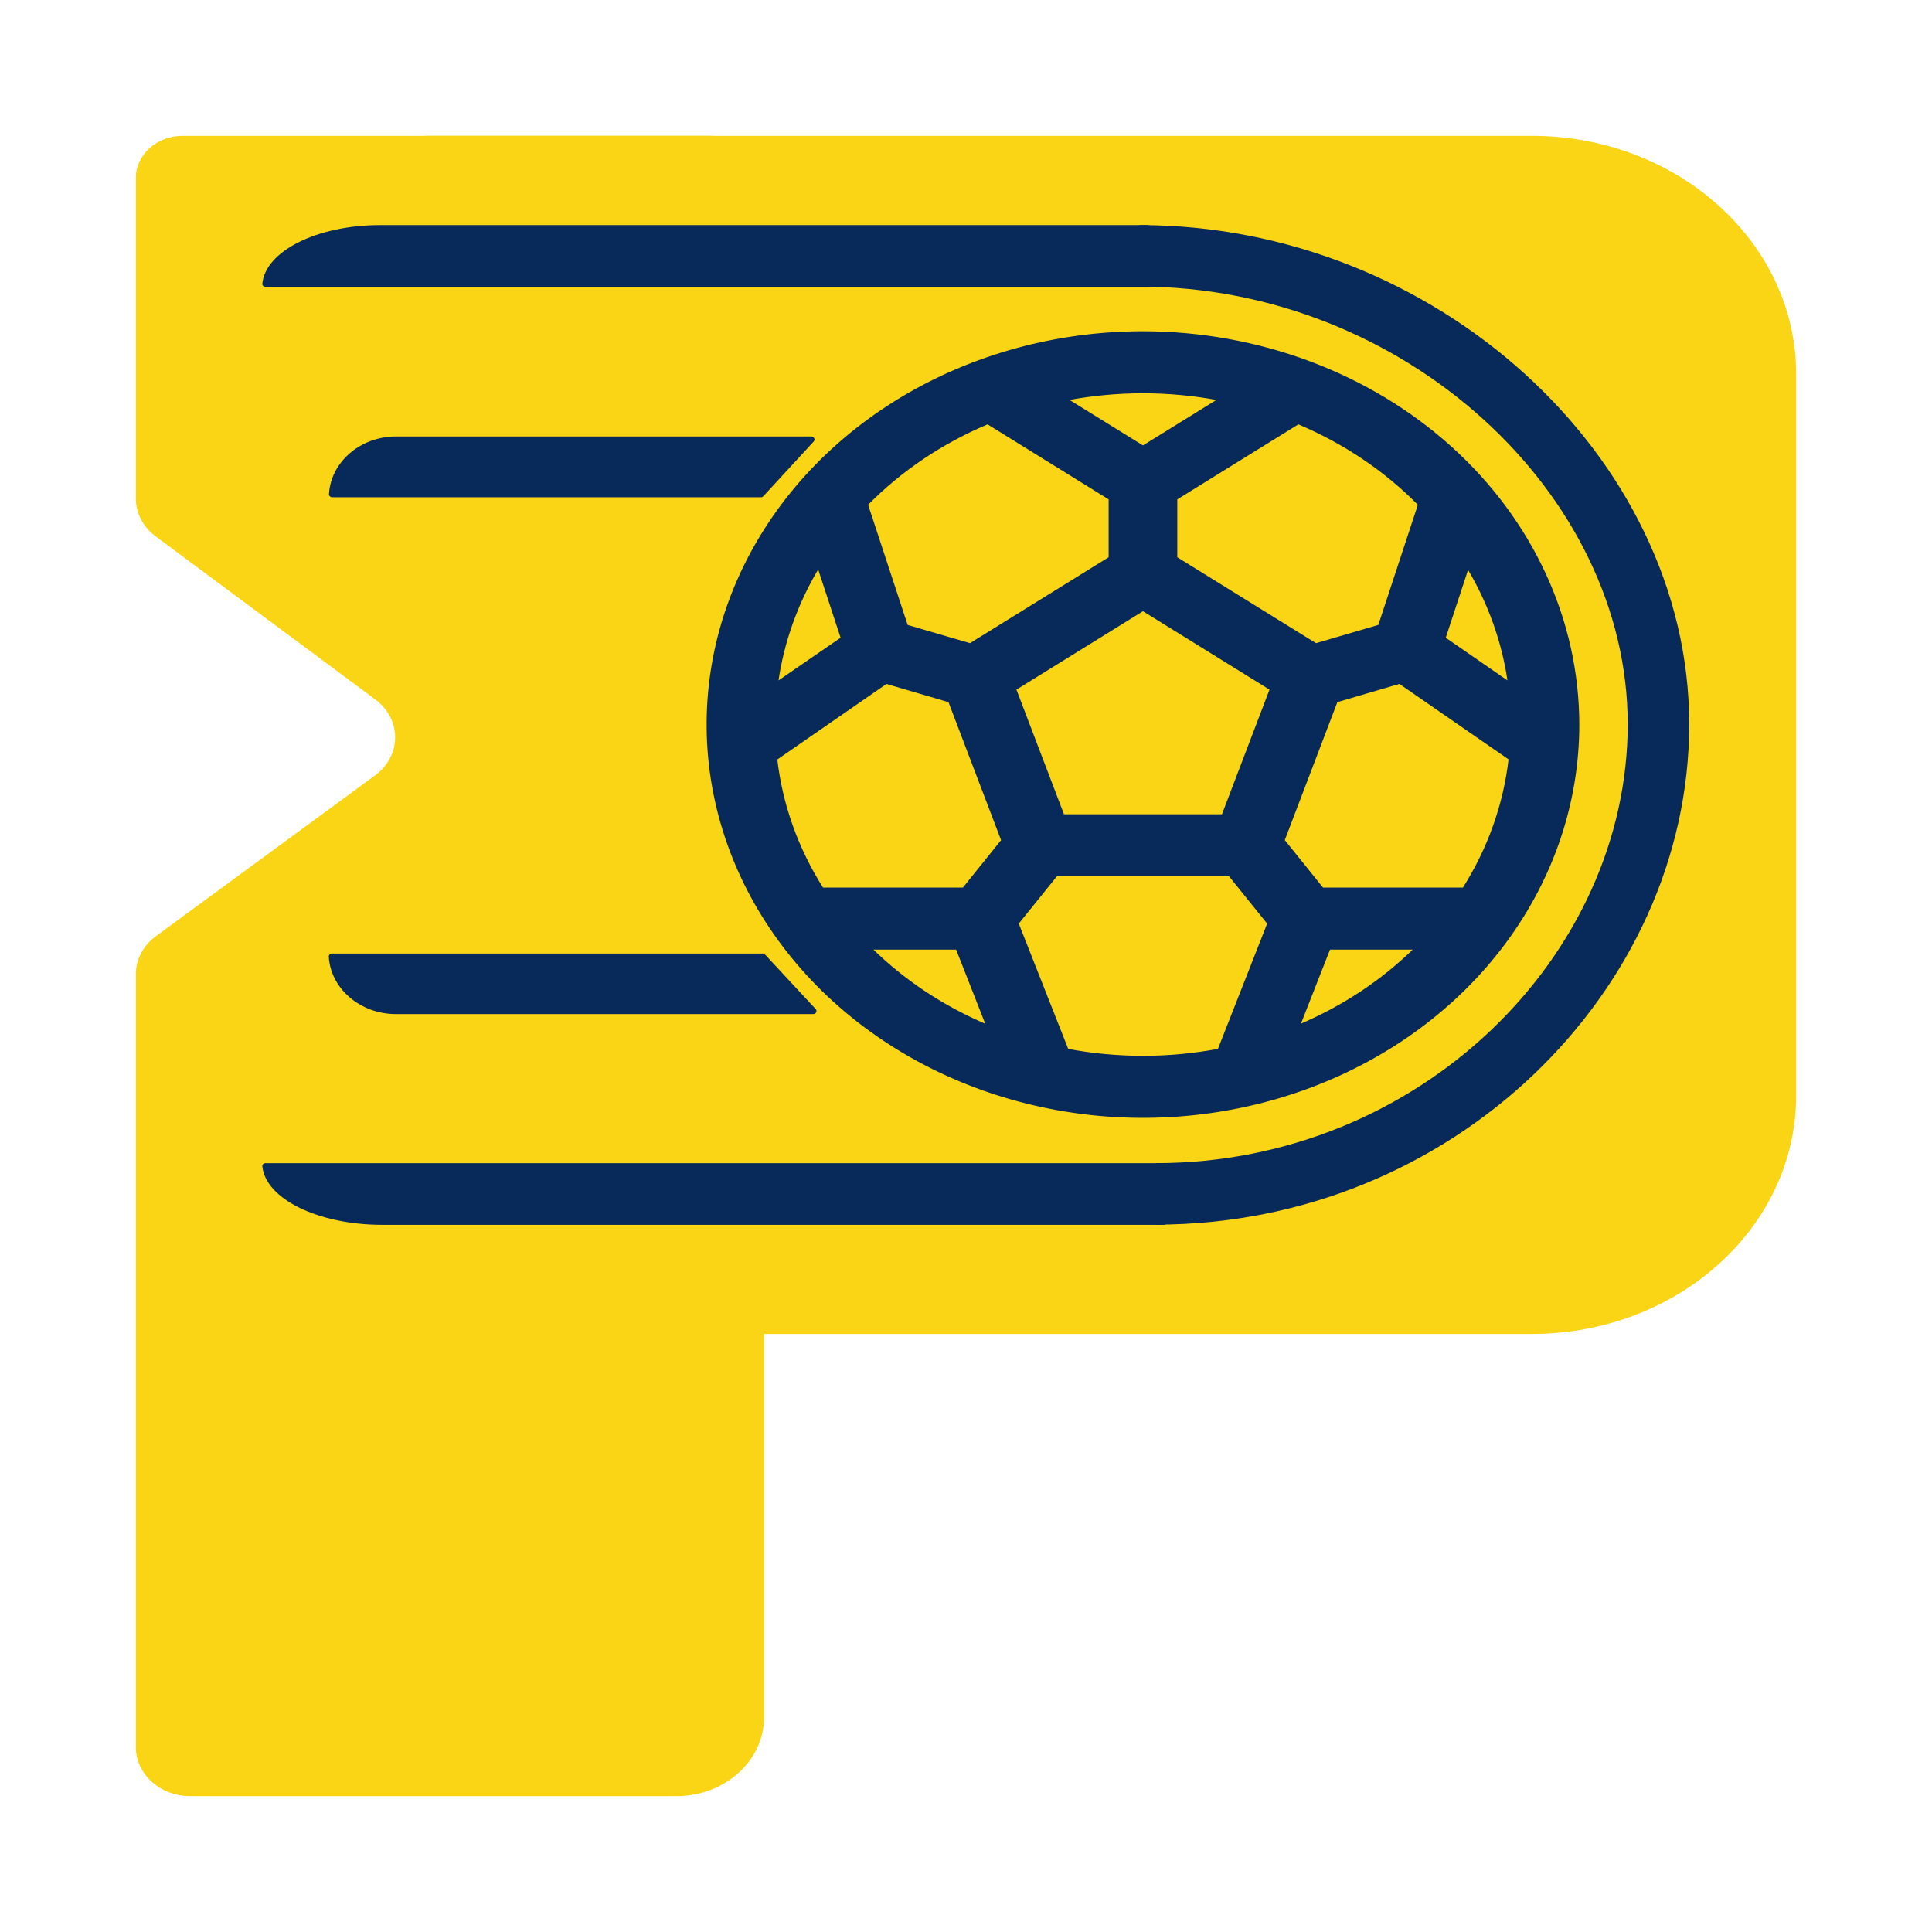
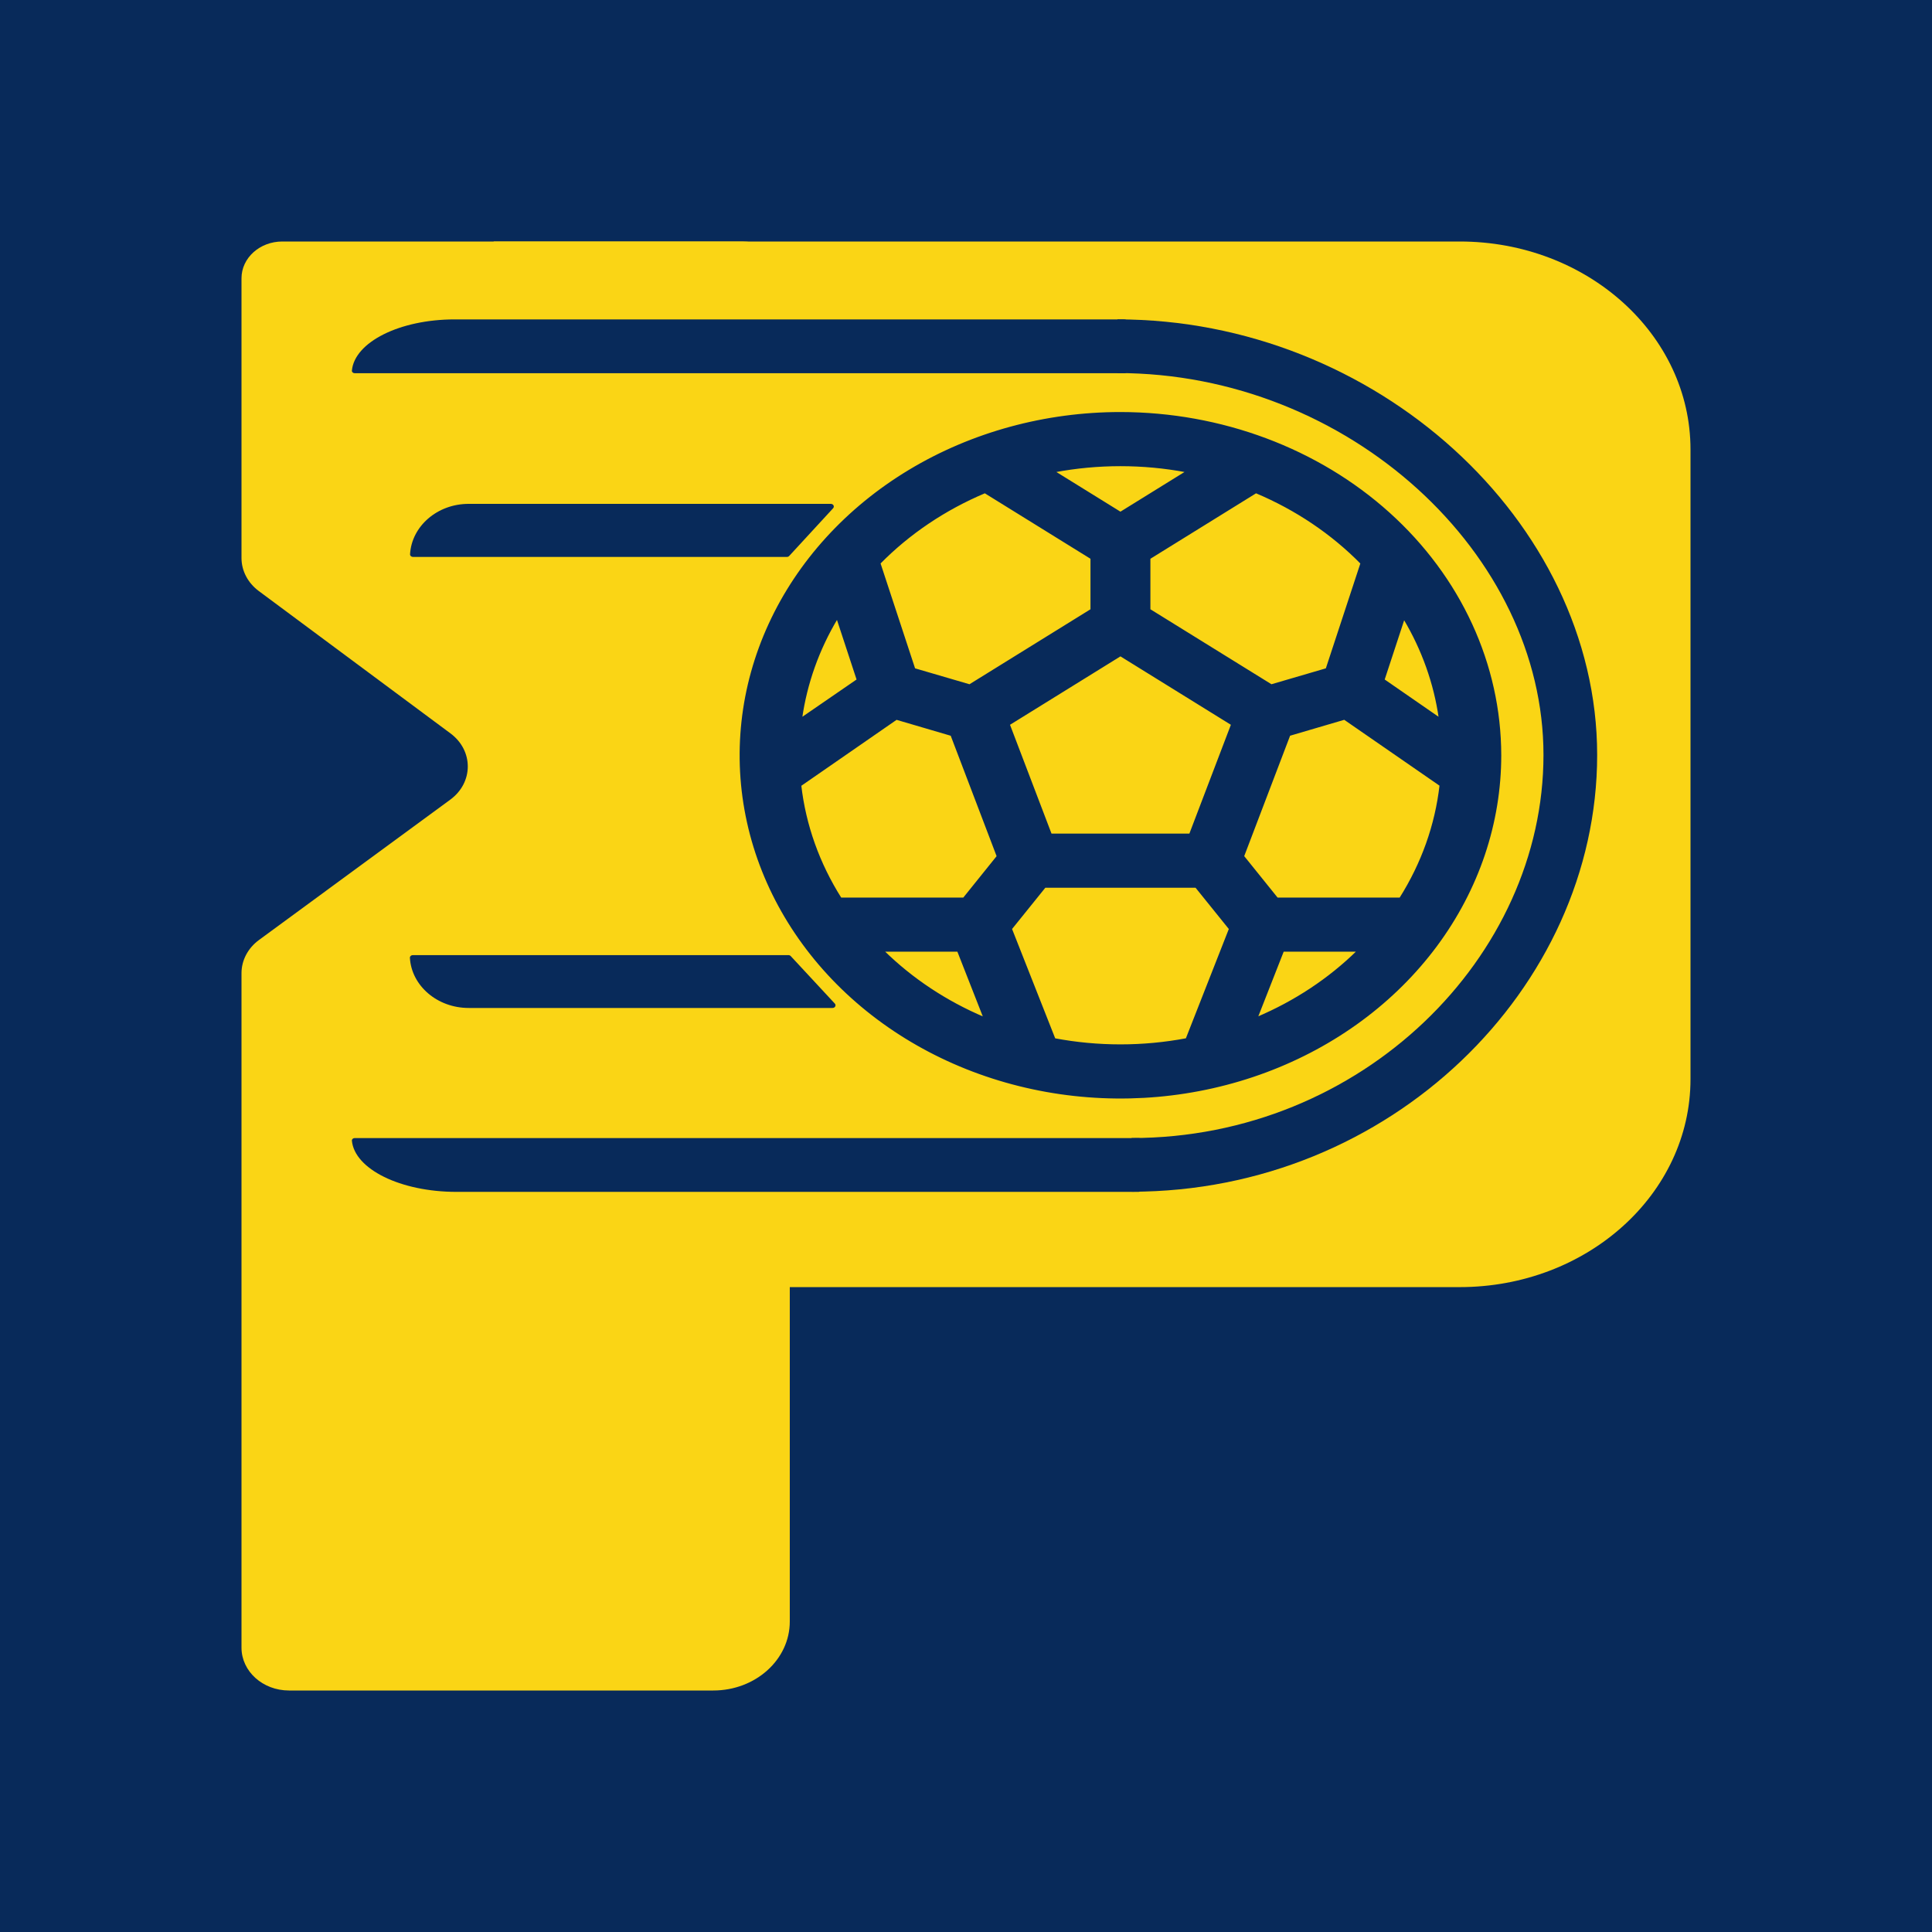
<svg xmlns="http://www.w3.org/2000/svg" width="512" height="512" viewBox="0 0 512 512" fill="none">
-   <path d="M112.584 36H405.916C444.623 36 476 64.277 476 99.158V290.351C476 325.232 444.623 353.509 405.916 353.509H112.584V36Z" fill="#FAD515" />
-   <path d="M36 47.166C36 40.999 41.547 36 48.391 36H188.064C196.032 36 202.491 41.821 202.491 49.001V455.063C202.491 466.626 192.09 476 179.258 476H50.427C42.459 476 36 470.179 36 462.999V258.175C36 254.265 37.953 250.561 41.319 248.093L99.395 205.487C106.459 200.304 106.492 190.592 99.462 185.371L41.252 142.14C37.926 139.67 36 135.99 36 132.107V47.166Z" fill="#FAD515" />
-   <path d="M88.014 252.692C87.516 252.692 87.11 253.056 87.135 253.504C87.608 261.96 95.421 268.743 104.989 268.743H163.425H215.475C216.24 268.743 216.658 267.939 216.167 267.409L202.772 252.983C202.6 252.799 202.347 252.692 202.08 252.692H88.014Z" fill="#082A5A" />
-   <path d="M70.383 308.247C69.886 308.247 69.479 308.603 69.52 309.039C70.328 317.665 84.245 324.59 101.296 324.59H205.295H308.394C308.891 324.59 309.294 324.236 309.294 323.797V309.039C309.294 308.602 308.891 308.247 308.394 308.247H70.383Z" fill="#082A5A" />
-   <path d="M70.385 75.998C69.887 75.998 69.48 75.642 69.52 75.206C70.313 66.581 83.981 59.655 100.726 59.655H202.861H304.095C304.593 59.655 304.997 60.01 304.997 60.448V75.205C304.997 75.643 304.593 75.998 304.095 75.998H70.385Z" fill="#082A5A" />
-   <path d="M88.062 131.786C87.564 131.786 87.158 131.422 87.183 130.973C87.653 122.482 95.438 115.669 104.972 115.669H163.2H214.956C215.72 115.669 216.138 116.471 215.65 117L202.308 131.492C202.137 131.678 201.883 131.786 201.614 131.786H88.062Z" fill="#082A5A" />
-   <path d="M306.297 316.391C380.513 316.391 439.507 257.976 439.507 191.922C439.507 125.867 376.218 67.8 302 67.8" stroke="#082A5A" stroke-width="16.3" />
-   <path d="M302.898 88.004C280.071 88.004 257.756 94.104 238.778 105.533C219.797 116.962 205.004 133.206 196.268 152.211C187.533 171.216 185.247 192.128 189.701 212.304C194.154 232.48 205.146 251.012 221.287 265.558C237.429 280.103 257.993 290.01 280.382 294.023C302.77 298.037 325.976 295.976 347.066 288.104C368.155 280.232 386.181 266.901 398.863 249.796C411.544 232.693 418.314 212.584 418.314 192.013C418.281 164.437 406.11 137.999 384.474 118.5C362.837 99.001 333.498 88.034 302.898 88.004ZM387.817 235.436H350.507L340.232 222.676L354.247 185.892L370.894 181.002L400.013 201.133C398.635 213.206 394.482 224.889 387.817 235.436ZM205.816 201.133L234.881 181.012L251.528 185.902L265.543 222.686L255.289 235.436H217.98C211.307 224.891 207.146 213.208 205.761 201.133H205.816ZM216.914 150.489L223.029 169.091L206.027 180.782C207.534 170.174 211.19 159.906 216.815 150.489H216.914ZM281.813 216.015L269.094 182.662L302.898 161.72L336.702 182.662L323.983 216.015H281.813ZM382.879 169.091L388.995 150.489C394.618 159.906 398.275 170.174 399.781 180.782L382.879 169.091ZM375.998 133.708L365.444 165.791L348.72 170.681L311.776 147.799V132.218L344.06 112.216C356.218 117.341 367.084 124.655 375.987 133.708H375.998ZM322.952 105.876L302.898 118.297L282.845 105.876C296.071 103.381 309.726 103.381 322.952 105.876ZM261.737 112.216L294.02 132.218V147.799L257.087 170.681L240.363 165.791L229.81 133.708C238.713 124.655 249.578 117.341 261.737 112.216ZM230.93 251.438H253.537L261.493 271.709C249.939 266.81 239.557 259.924 230.93 251.438ZM282.922 278.15L269.738 244.727L279.981 232.016H325.815L336.059 244.727L322.93 278.15C309.719 280.644 296.078 280.644 282.867 278.15H282.922ZM344.36 271.709L352.316 251.438H374.921C366.279 259.929 355.878 266.815 344.304 271.709H344.36Z" fill="#082A5A" stroke="#082A5A" stroke-width="0.44" />
+   <rect width="512" height="512" fill="#082A5A" />
+   <path d="M130.837 64H386.836C420.617 64 448 88.678 448 119.12V285.979C448 316.42 420.617 341.099 386.836 341.099H130.837V64Z" fill="#FAD515" />
+   <path d="M64 73.745C64 68.363 68.841 64 74.814 64H196.711C203.664 64 209.301 69.08 209.301 75.346V429.728C209.301 439.819 200.224 448 189.026 448H76.591C69.637 448 64 442.92 64 436.654V257.898C64 254.486 65.705 251.254 68.642 249.099L119.327 211.916C125.492 207.393 125.52 198.917 119.385 194.36L68.583 156.631C65.681 154.476 64 151.264 64 147.875V73.745Z" fill="#FAD515" />
+   <path d="M109.395 253.113C108.96 253.113 108.606 253.43 108.627 253.822C109.04 261.201 115.858 267.121 124.208 267.121H175.207H220.633C221.301 267.121 221.665 266.419 221.236 265.957L209.546 253.367C209.397 253.206 209.176 253.113 208.943 253.113H109.395Z" fill="#082A5A" />
+   <path d="M94.008 301.597C93.574 301.597 93.218 301.909 93.254 302.289C93.959 309.817 106.105 315.86 120.986 315.86H211.749H301.725C302.159 315.86 302.512 315.552 302.512 315.168V302.289C302.512 301.907 302.159 301.597 301.725 301.597H94.008Z" fill="#082A5A" />
+   <path d="M94.009 98.907C93.575 98.907 93.219 98.597 93.254 98.216C93.946 90.688 105.875 84.644 120.489 84.644H209.625H297.974C298.409 84.644 298.761 84.954 298.761 85.336V98.215C298.761 98.597 298.409 98.907 297.974 98.907H94.009Z" fill="#082A5A" />
+   <path d="M109.436 147.595C109.002 147.595 108.647 147.277 108.669 146.886C109.079 139.476 115.873 133.529 124.194 133.529H175.011H220.18C220.846 133.529 221.211 134.229 220.785 134.691L209.142 147.339C208.992 147.501 208.77 147.595 208.536 147.595H109.436Z" fill="#082A5A" />
+   <path d="M299.896 308.705C364.666 308.705 416.151 257.724 416.151 200.077C416.151 142.429 360.917 91.752 296.146 91.752" stroke="#082A5A" stroke-width="14.226" />
+   <path d="M296.929 109.386C277.008 109.386 257.533 114.709 240.97 124.683C224.405 134.658 211.494 148.834 203.87 165.42C196.247 182.006 194.252 200.258 198.139 217.866C202.025 235.474 211.618 251.647 225.705 264.342C239.792 277.036 257.739 285.682 277.278 289.183C296.818 292.687 317.07 290.888 335.476 284.018C353.881 277.148 369.613 265.513 380.68 250.586C391.747 235.66 397.656 218.11 397.656 200.157C397.627 176.091 387.005 153.017 368.122 136C349.239 118.983 323.634 109.411 296.929 109.386ZM371.04 238.054H338.479L329.511 226.917L341.743 194.815L356.271 190.547L381.684 208.116C380.482 218.653 376.857 228.849 371.04 238.054ZM212.203 208.116L237.569 190.556L252.097 194.824L264.329 226.926L255.38 238.054H222.818C216.995 228.85 213.364 218.654 212.155 208.116H212.203ZM221.888 163.918L227.225 180.152L212.387 190.355C213.702 181.098 216.893 172.137 221.802 163.918H221.888ZM278.528 221.104L267.428 191.996L296.929 173.72L326.431 191.996L315.331 221.104H278.528ZM366.731 180.152L372.068 163.918C376.975 172.137 380.167 181.098 381.481 190.355L366.731 180.152ZM360.725 149.273L351.515 177.272L336.919 181.54L304.677 161.57V147.972L332.852 130.516C343.463 134.989 352.946 141.372 360.716 149.273H360.725ZM314.43 124.983L296.929 135.823L279.428 124.983C290.971 122.805 302.888 122.805 314.43 124.983ZM261.006 130.516L289.181 147.972V161.57L256.949 181.54L242.353 177.272L233.143 149.273C240.913 141.372 250.395 134.989 261.006 130.516ZM234.12 252.018H253.85L260.794 269.71C250.71 265.434 241.65 259.425 234.12 252.018ZM279.496 275.331L267.989 246.162L276.929 235.068H316.93L325.869 246.162L314.412 275.331C302.882 277.508 290.977 277.508 279.447 275.331H279.496ZM333.114 269.71L340.057 252.018H359.786C352.244 259.429 343.166 265.438 333.065 269.71H333.114Z" fill="#082A5A" stroke="#082A5A" stroke-width="0.384" />
</svg>
